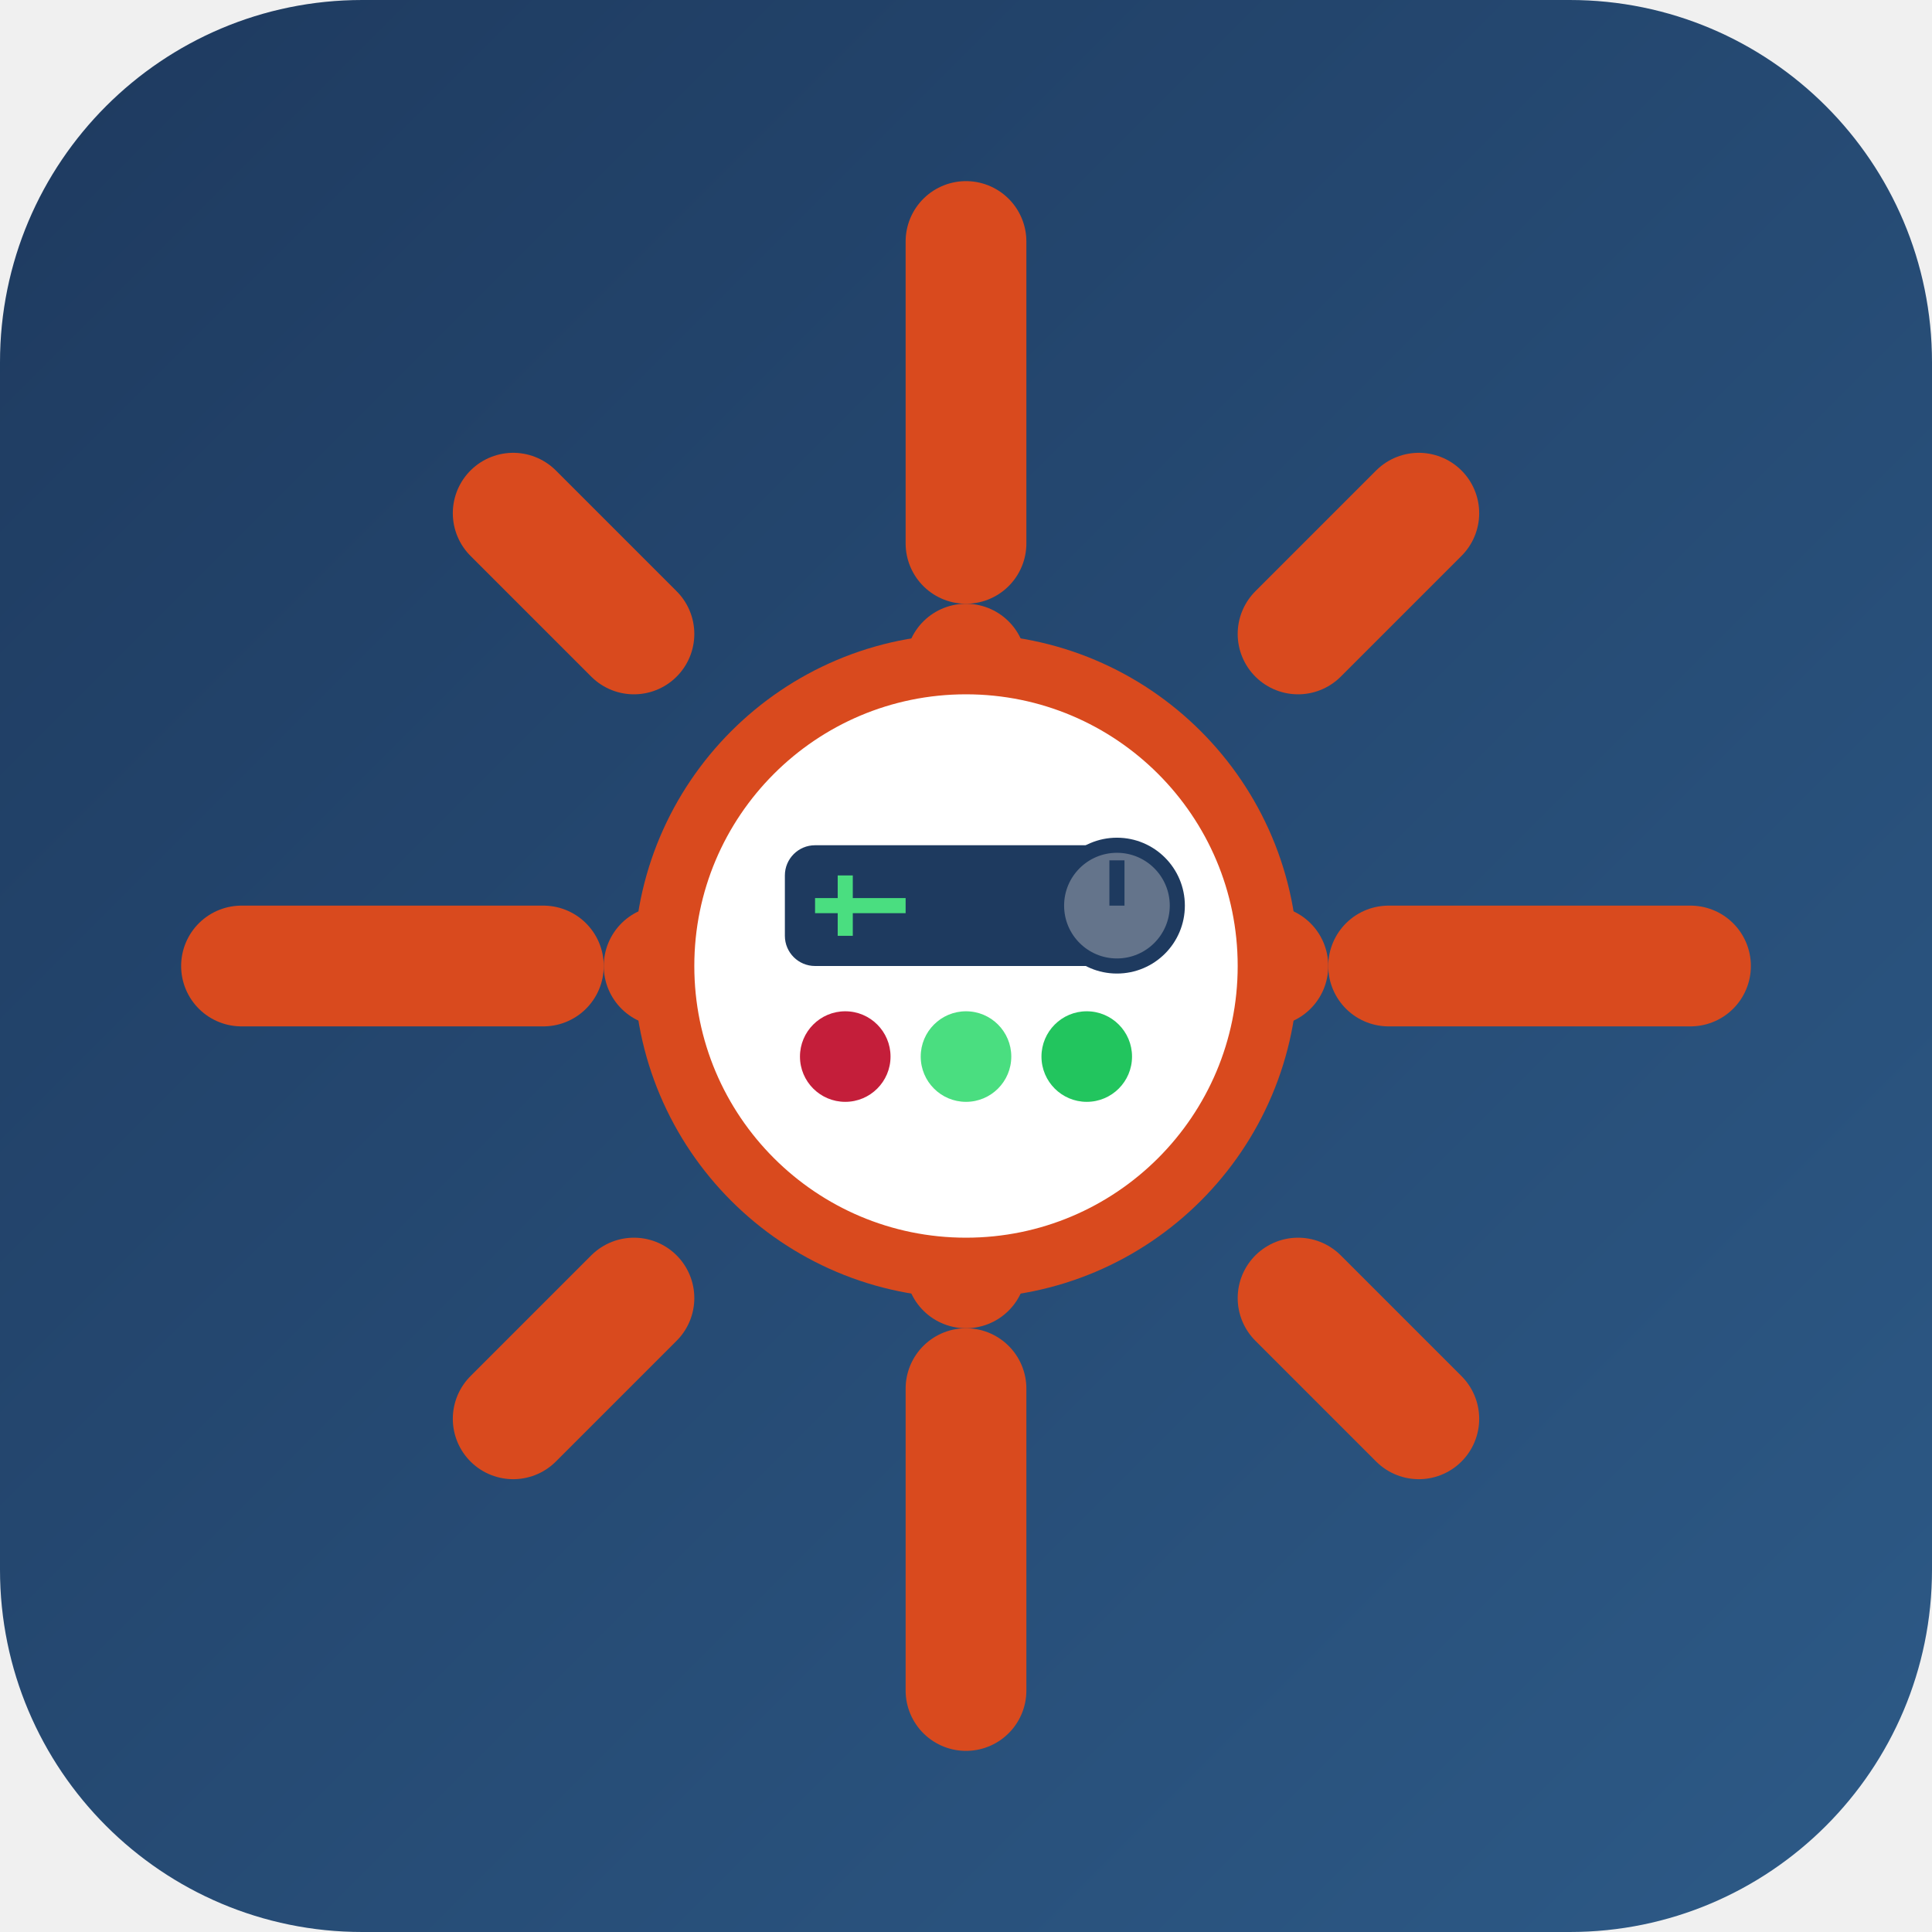
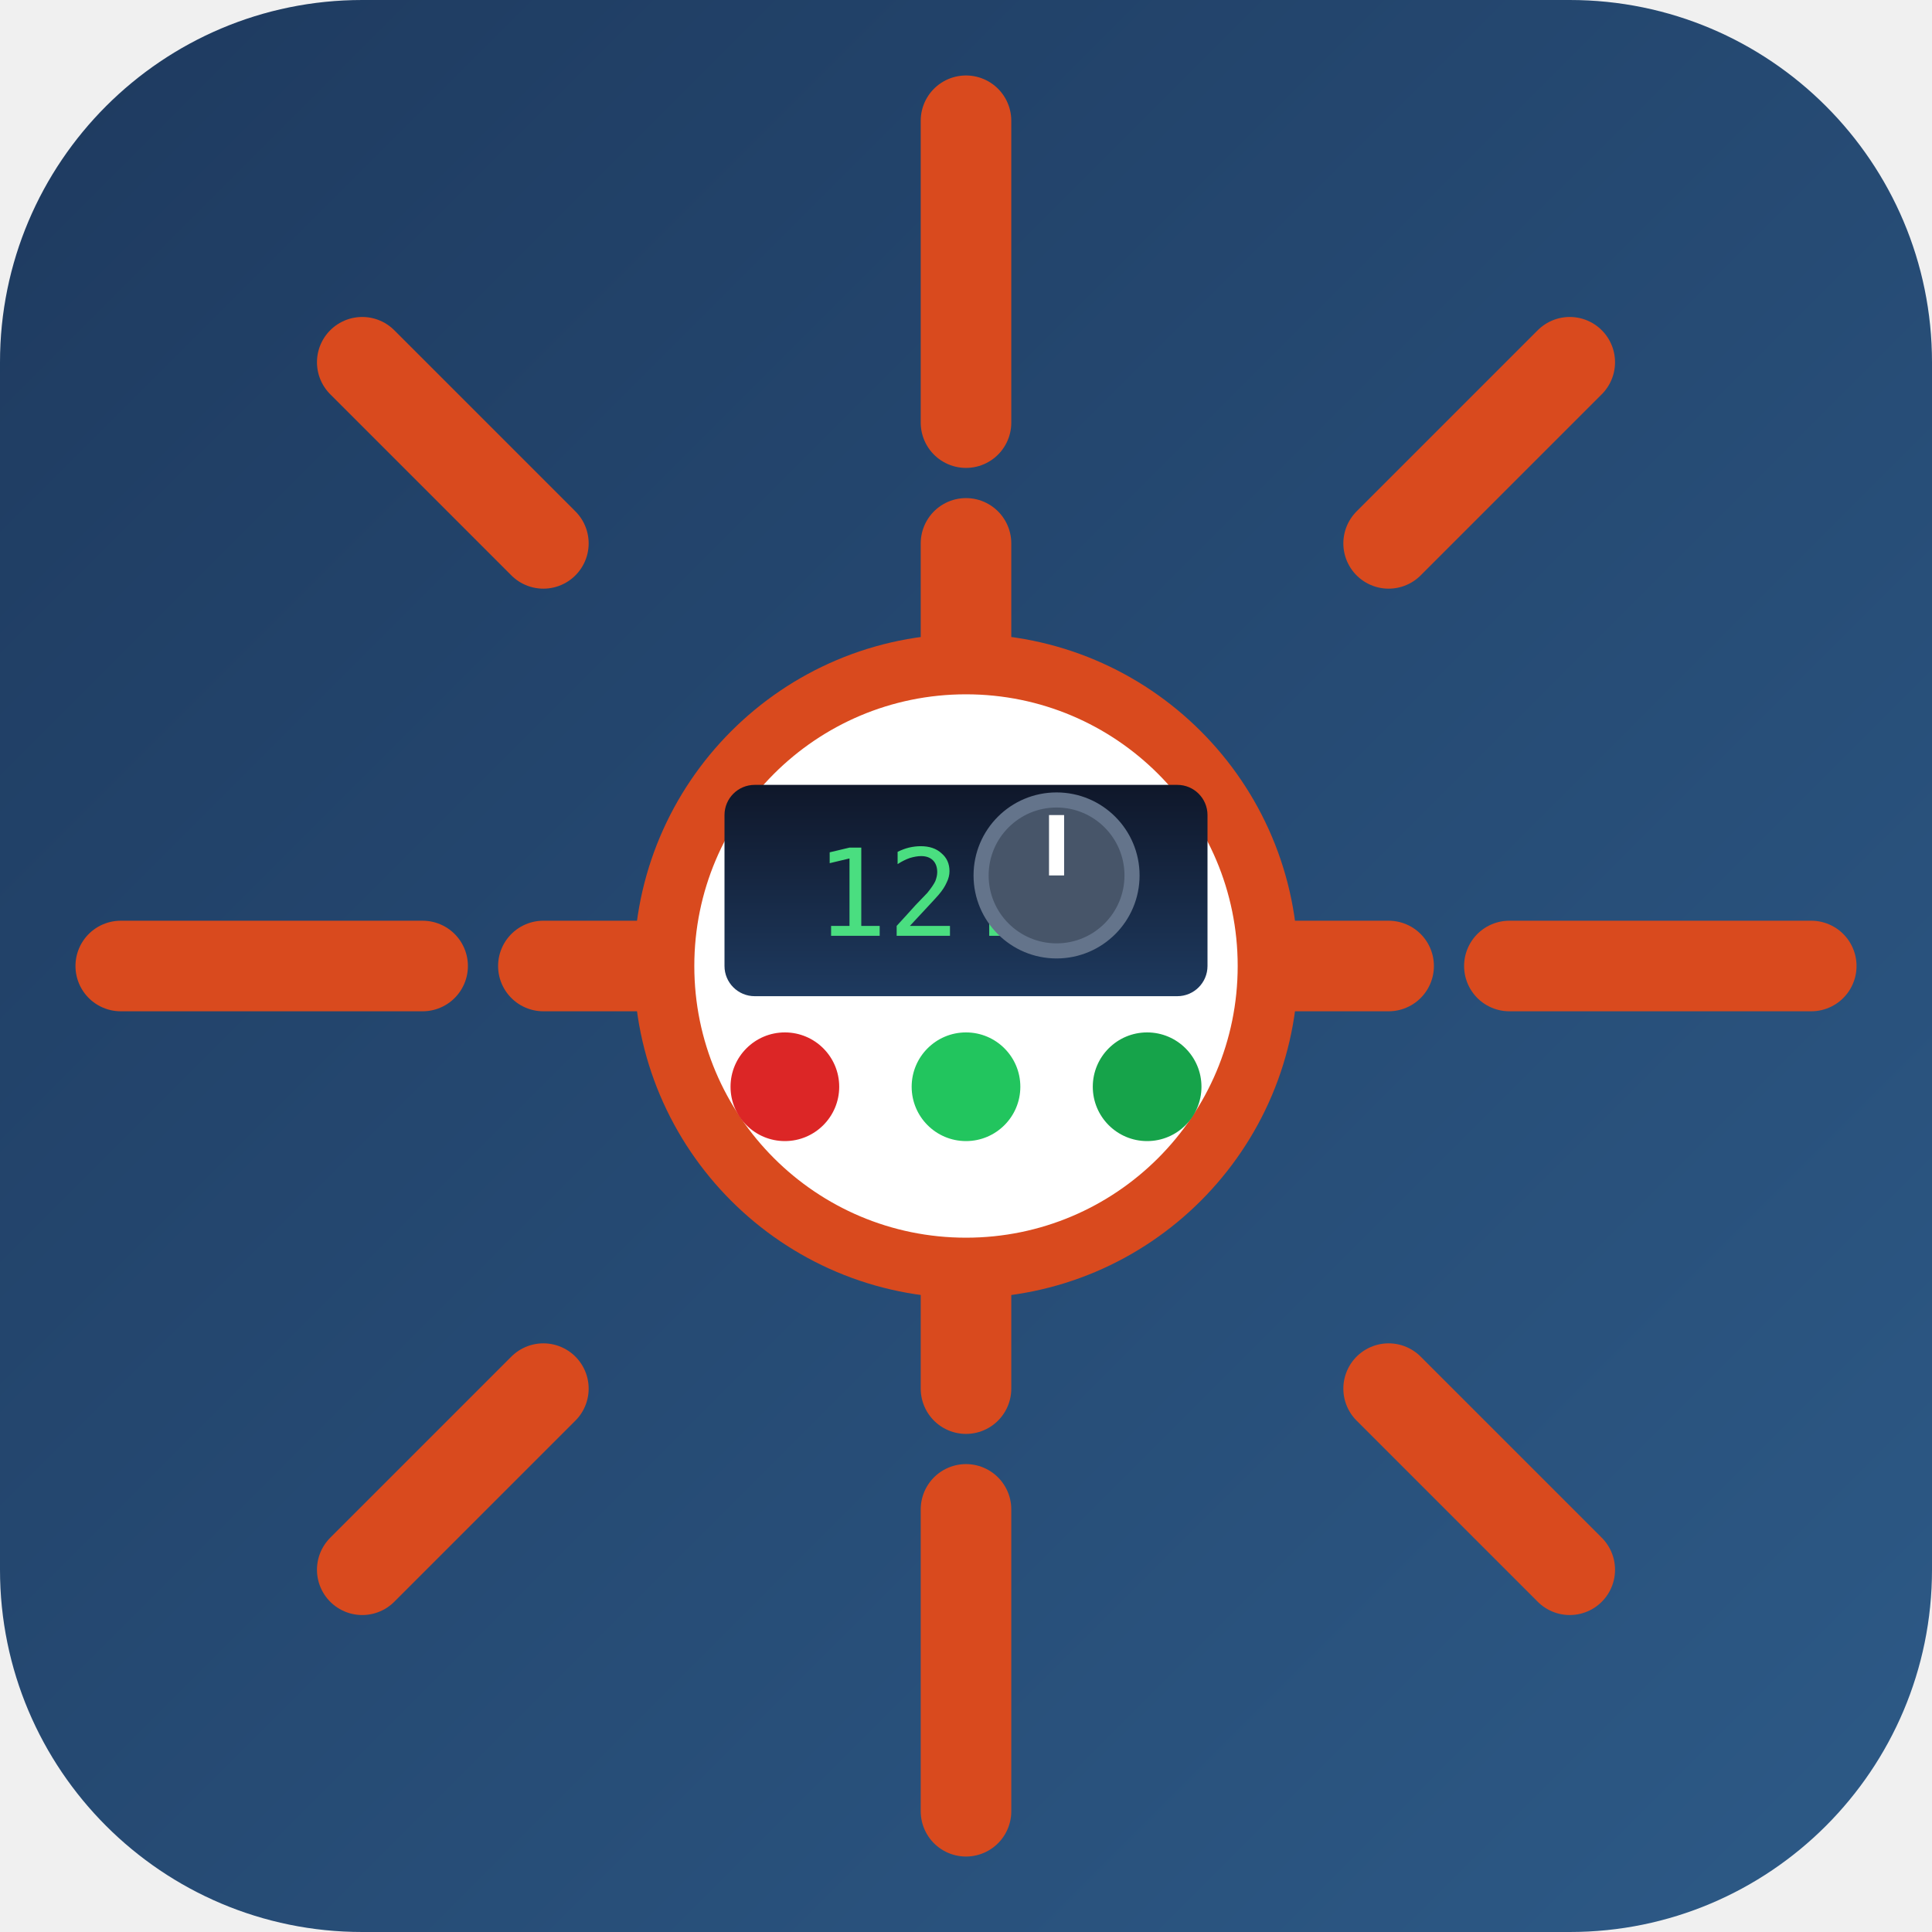
<svg xmlns="http://www.w3.org/2000/svg" viewBox="0 0 64 64" width="64" height="64">
  <defs>
-     <linearGradient id="bgGrad" x1="0%" y1="0%" x2="100%" y2="100%">
+     <linearGradient id="bgGrad3" x1="0%" y1="0%" x2="100%" y2="100%">
      <stop offset="0%" style="stop-color:#1e3a5f" />
      <stop offset="100%" style="stop-color:#2d5a87" />
    </linearGradient>
-     <linearGradient id="aliaGrad" x1="0%" y1="0%" x2="100%" y2="100%">
-       <stop offset="0%" style="stop-color:#c41e3a" />
-       <stop offset="100%" style="stop-color:#d94a1e" />
+     <linearGradient id="screenGrad" x1="0%" y1="0%" x2="0%" y2="100%">
+       <stop offset="0%" style="stop-color:#0f172a" />
+       <stop offset="100%" style="stop-color:#1e3a5f" />
    </linearGradient>
  </defs>
-   <rect width="64" height="64" rx="12" fill="url(#bgGrad)" />
-   <g stroke="#d94a1e" stroke-width="4" stroke-linecap="round">
-     <line x1="32" y1="8" x2="32" y2="18" />
-     <line x1="32" y1="22" x2="32" y2="28" />
-     <line x1="32" y1="36" x2="32" y2="42" />
-     <line x1="32" y1="46" x2="32" y2="56" />
-     <line x1="8" y1="32" x2="18" y2="32" />
-     <line x1="22" y1="32" x2="28" y2="32" />
-     <line x1="36" y1="32" x2="42" y2="32" />
-     <line x1="46" y1="32" x2="56" y2="32" />
-     <line x1="17" y1="17" x2="21" y2="21" />
-     <line x1="43" y1="43" x2="47" y2="47" />
-     <line x1="47" y1="17" x2="43" y2="21" />
-     <line x1="21" y1="43" x2="17" y2="47" />
+   <rect width="64" height="64" rx="12" fill="url(#bgGrad3)" />
+   <g stroke="#d94a1e" stroke-width="3" stroke-linecap="round">
+     <line x1="32" y1="4" x2="32" y2="14" />
+     <line x1="32" y1="18" x2="32" y2="28" />
+     <line x1="32" y1="50" x2="32" y2="60" />
+     <line x1="32" y1="36" x2="32" y2="46" />
+     <line x1="4" y1="32" x2="14" y2="32" />
+     <line x1="18" y1="32" x2="28" y2="32" />
+     <line x1="50" y1="32" x2="60" y2="32" />
+     <line x1="36" y1="32" x2="46" y2="32" />
+     <line x1="12" y1="12" x2="18" y2="18" />
+     <line x1="46" y1="46" x2="52" y2="52" />
+     <line x1="52" y1="12" x2="46" y2="18" />
+     <line x1="18" y1="46" x2="12" y2="52" />
  </g>
  <circle cx="32" cy="32" r="10" fill="#ffffff" stroke="#d94a1e" stroke-width="2" />
-   <g transform="translate(32, 32)">
-     <rect x="-6" y="-4" width="12" height="4" rx="1" fill="#1e3a5f" />
-     <line x1="-5" y1="-2" x2="-2" y2="-2" stroke="#4ade80" stroke-width="0.5" />
-     <line x1="-4" y1="-3" x2="-4" y2="-1" stroke="#4ade80" stroke-width="0.5" />
-     <circle cx="-4" cy="3" r="1.5" fill="#c41e3a" />
-     <circle cx="0" cy="3" r="1.5" fill="#4ade80" />
-     <circle cx="4" cy="3" r="1.5" fill="#22c55e" />
-     <circle cx="5" cy="-2" r="2" fill="#64748b" stroke="#1e3a5f" stroke-width="0.5" />
-     <line x1="5" y1="-3.5" x2="5" y2="-2" stroke="#1e3a5f" stroke-width="0.5" />
-   </g>
+   <rect x="24" y="26" width="16" height="7" rx="1" fill="url(#screenGrad)" />
+   <text x="27" y="31" font-family="monospace" font-size="4" fill="#4ade80">12.4</text>
+   <text x="33" y="31" font-family="sans-serif" font-size="2.5" fill="#64748b">V</text>
+   <circle cx="26" cy="36" r="1.8" fill="#dc2626" />
+   <circle cx="32" cy="36" r="1.8" fill="#22c55e" />
+   <circle cx="38" cy="36" r="1.8" fill="#16a34a" />
+   <circle cx="35" cy="29" r="2.5" fill="#475569" stroke="#64748b" stroke-width="0.5" />
+   <line x1="35" y1="27" x2="35" y2="29" stroke="#ffffff" stroke-width="0.5" />
</svg>
